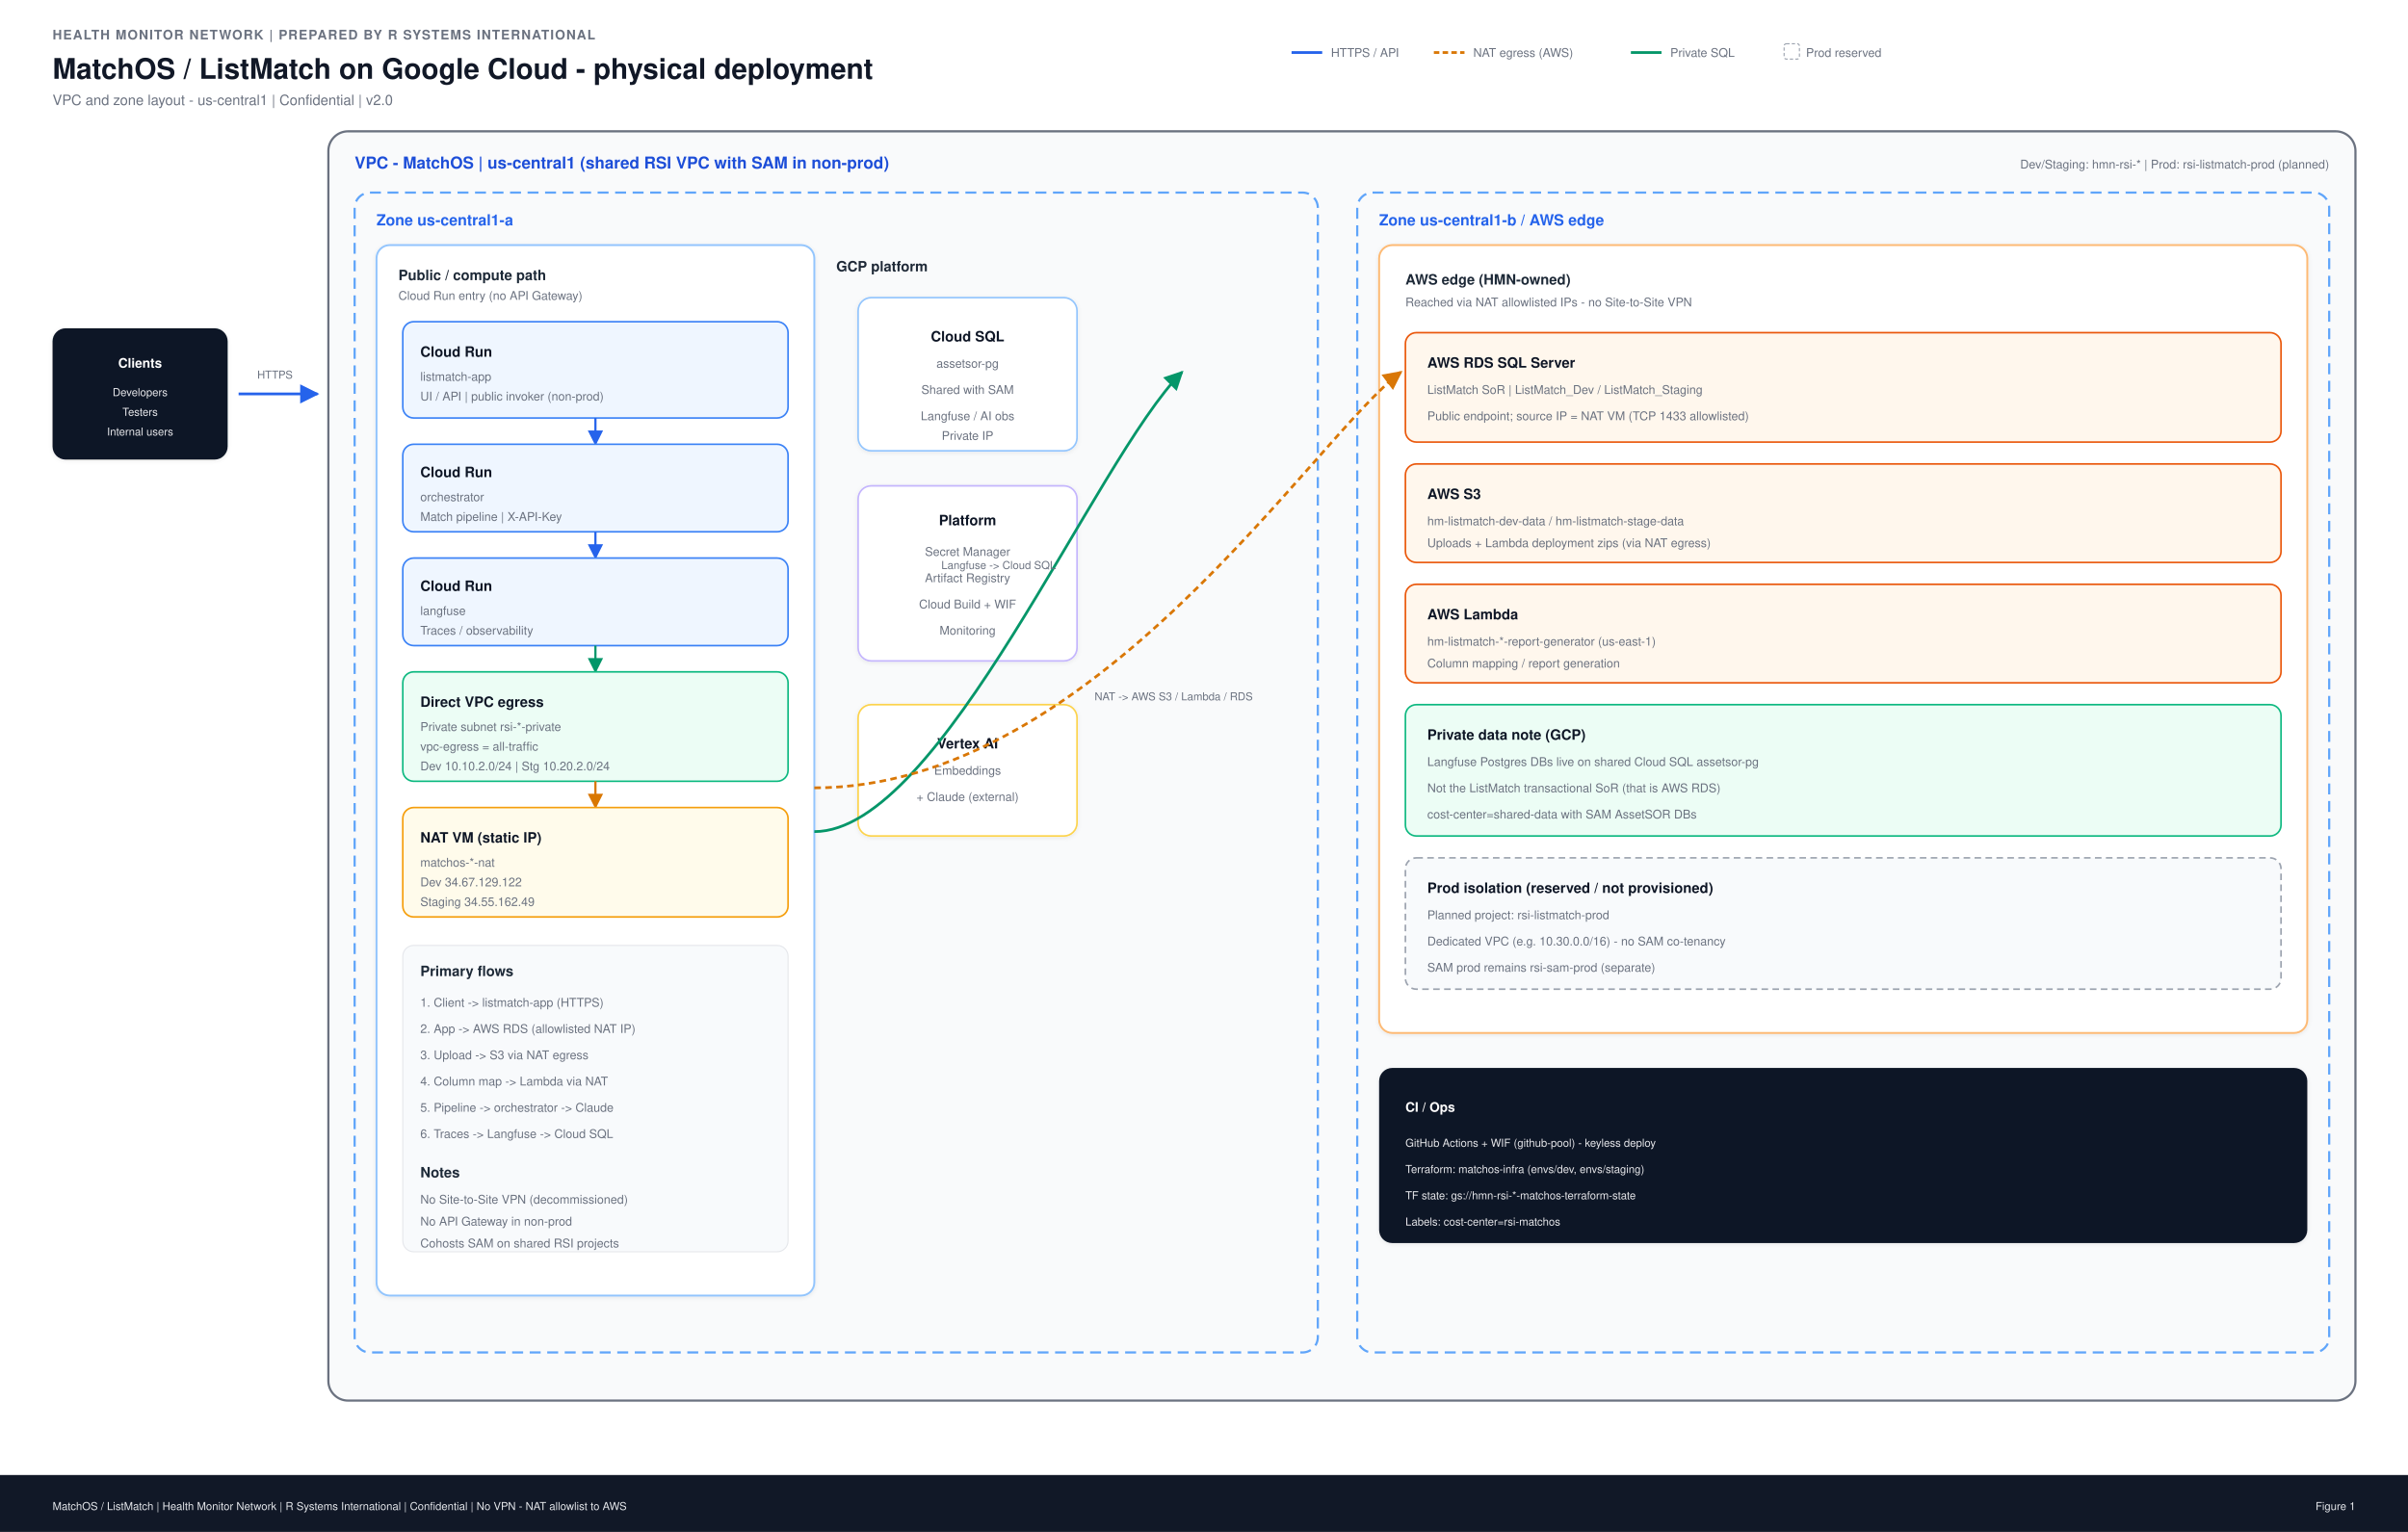
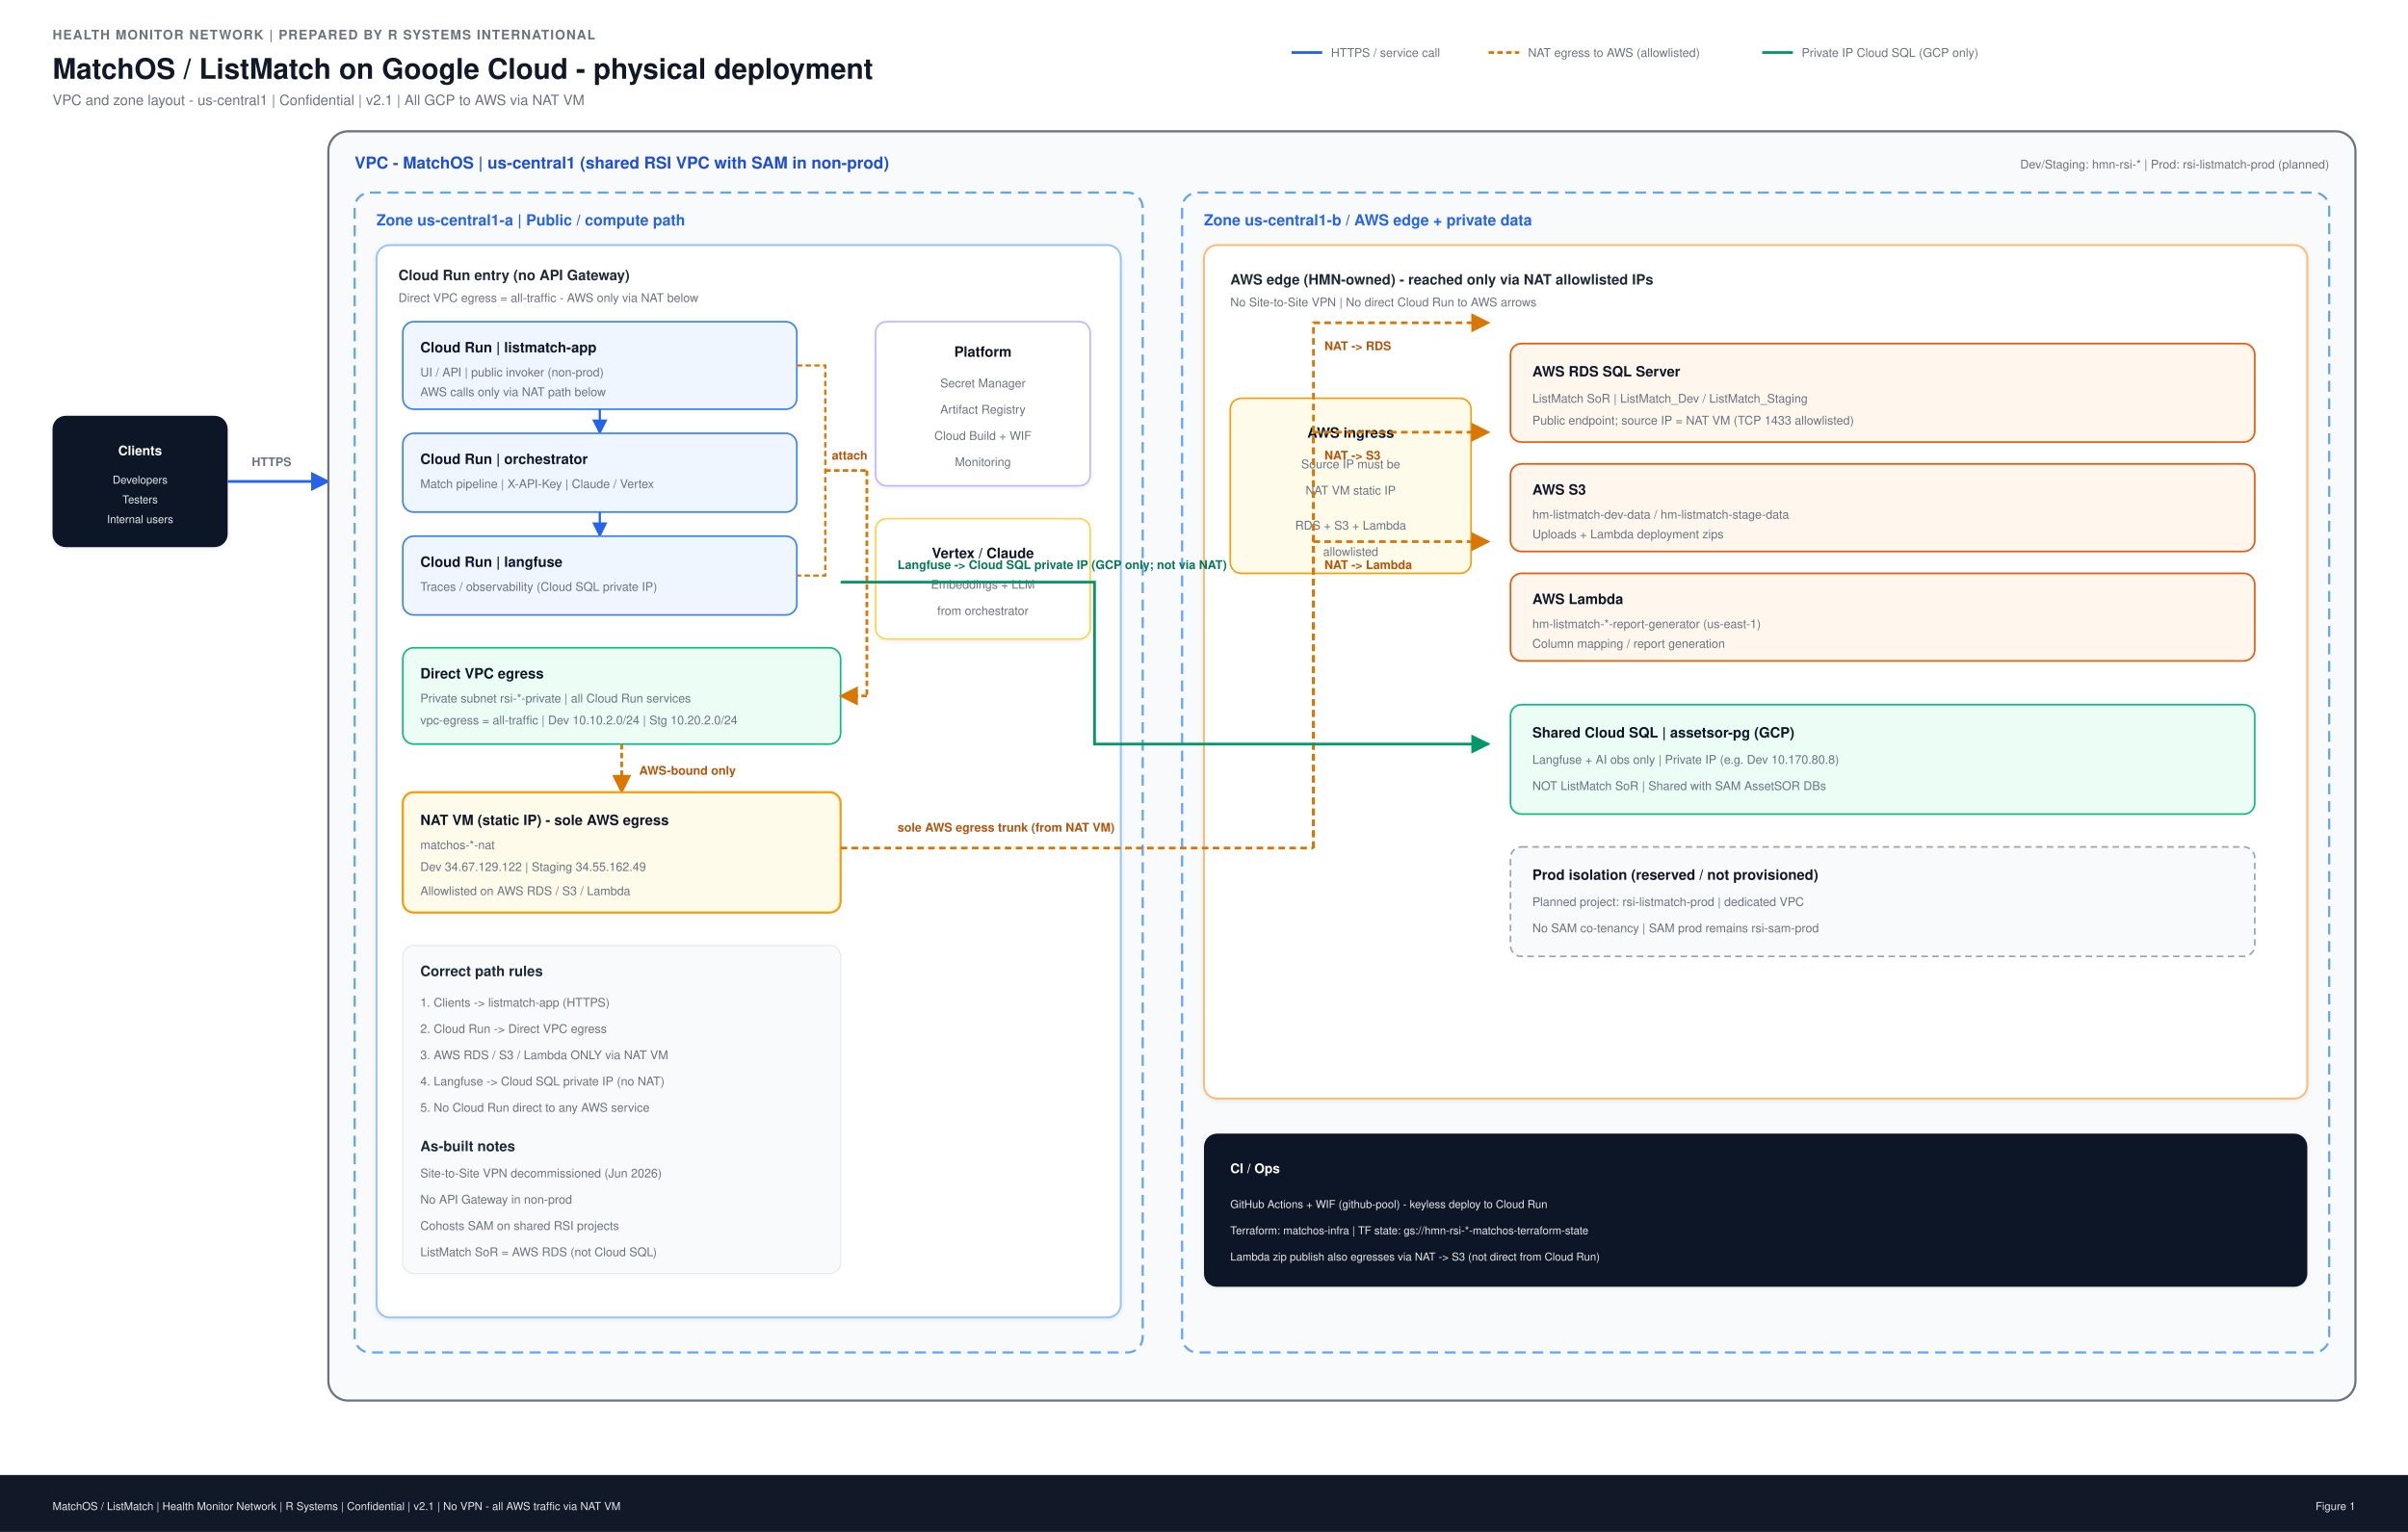
<svg xmlns="http://www.w3.org/2000/svg" width="2200" height="1400" viewBox="0 0 2200 1400">
  <defs>
    <style type="text/css">
      .brand { font: 600 12px Helvetica, Arial, sans-serif; fill: #6B7280; letter-spacing: 0.08em; }
      .title { font: 700 26px Helvetica, Arial, sans-serif; fill: #111827; }
      .sub { font: 400 13px Helvetica, Arial, sans-serif; fill: #6B7280; }
      .vpc { font: 700 15px Helvetica, Arial, sans-serif; fill: #1D4ED8; }
      .zone { font: 700 14px Helvetica, Arial, sans-serif; fill: #2563EB; }
      .sec { font: 700 13px Helvetica, Arial, sans-serif; fill: #1F2937; }
      .lab { font: 600 13px Helvetica, Arial, sans-serif; fill: #111827; }
      .sm { font: 400 11px Helvetica, Arial, sans-serif; fill: #6B7280; }
      .w { font: 700 12px Helvetica, Arial, sans-serif; fill: #FFFFFF; }
      .wsm { font: 400 10px Helvetica, Arial, sans-serif; fill: #E5E7EB; }
-       .flow { font: 500 10px Helvetica, Arial, sans-serif; fill: #6B7280; }
+       .flow { font: 600 11px Helvetica, Arial, sans-serif; fill: #6B7280; }
+       .flowA { font: 600 11px Helvetica, Arial, sans-serif; fill: #B45309; }
+       .flowG { font: 600 11px Helvetica, Arial, sans-serif; fill: #047857; }
    </style>
    <marker id="arrB" viewBox="0 0 10 10" refX="9" refY="5" markerWidth="7" markerHeight="7" orient="auto">
      <path d="M0 0 L10 5 L0 10 z" fill="#2563EB" />
    </marker>
    <marker id="arrG" viewBox="0 0 10 10" refX="9" refY="5" markerWidth="7" markerHeight="7" orient="auto">
      <path d="M0 0 L10 5 L0 10 z" fill="#059669" />
    </marker>
    <marker id="arrA" viewBox="0 0 10 10" refX="9" refY="5" markerWidth="7" markerHeight="7" orient="auto">
      <path d="M0 0 L10 5 L0 10 z" fill="#D97706" />
    </marker>
    <filter id="card" x="-3%" y="-3%" width="106%" height="112%">
      <feDropShadow dx="0" dy="1" stdDeviation="2" flood-color="#111827" flood-opacity="0.08" />
    </filter>
  </defs>
  <rect width="2200" height="1400" fill="#FFFFFF" />
  <text x="48" y="36" class="brand">HEALTH MONITOR NETWORK  |  PREPARED BY R SYSTEMS INTERNATIONAL</text>
  <text x="48" y="72" class="title">MatchOS / ListMatch on Google Cloud - physical deployment</text>
-   <text x="48" y="96" class="sub">VPC and zone layout - us-central1  |  Confidential  |  v2.0</text>
+   <text x="48" y="96" class="sub">VPC and zone layout - us-central1  |  Confidential  |  v2.1  |  All GCP to AWS via NAT VM</text>
  <g transform="translate(1180, 40)">
    <line x1="0" y1="8" x2="28" y2="8" stroke="#2563EB" stroke-width="2.5" />
-     <text x="36" y="12" class="sm">HTTPS / API</text>
-     <line x1="130" y1="8" x2="158" y2="8" stroke="#D97706" stroke-width="2.5" stroke-dasharray="5 3" />
-     <text x="166" y="12" class="sm">NAT egress (AWS)</text>
-     <line x1="310" y1="8" x2="338" y2="8" stroke="#059669" stroke-width="2.5" />
-     <text x="346" y="12" class="sm">Private SQL</text>
-     <rect x="450" y="0" width="14" height="14" rx="2" fill="none" stroke="#9CA3AF" stroke-dasharray="3 2" />
-     <text x="470" y="12" class="sm">Prod reserved</text>
+     <text x="36" y="12" class="sm">HTTPS / service call</text>
+     <line x1="180" y1="8" x2="208" y2="8" stroke="#D97706" stroke-width="2.5" stroke-dasharray="5 3" />
+     <text x="216" y="12" class="sm">NAT egress to AWS (allowlisted)</text>
+     <line x1="430" y1="8" x2="458" y2="8" stroke="#059669" stroke-width="2.5" />
+     <text x="466" y="12" class="sm">Private IP Cloud SQL (GCP only)</text>
  </g>
-   <g transform="translate(48, 300)" filter="url(#card)">
+   <g transform="translate(48, 380)" filter="url(#card)">
    <rect width="160" height="120" rx="12" fill="#111827" />
    <text x="80" y="36" text-anchor="middle" class="w">Clients</text>
    <text x="80" y="62" text-anchor="middle" class="wsm">Developers</text>
    <text x="80" y="80" text-anchor="middle" class="wsm">Testers</text>
    <text x="80" y="98" text-anchor="middle" class="wsm">Internal users</text>
  </g>
-   <path d="M218 360 H 290" fill="none" stroke="#2563EB" stroke-width="2.5" marker-end="url(#arrB)" />
-   <text x="235" y="346" class="flow">HTTPS</text>
+   <path d="M208 440 H 300" fill="none" stroke="#2563EB" stroke-width="2.5" marker-end="url(#arrB)" />
+   <text x="230" y="426" class="flow">HTTPS</text>
  <g transform="translate(300, 120)">
    <rect width="1852" height="1160" rx="18" fill="#F9FAFB" stroke="#6B7280" stroke-width="2" />
    <text x="24" y="34" class="vpc">VPC - MatchOS  |  us-central1 (shared RSI VPC with SAM in non-prod)</text>
    <text x="1828" y="34" text-anchor="end" class="sm">Dev/Staging: hmn-rsi-*  |  Prod: rsi-listmatch-prod (planned)</text>
    <g transform="translate(24, 56)">
-       <rect width="880" height="1060" rx="14" fill="none" stroke="#60A5FA" stroke-width="2" stroke-dasharray="10 6" />
-       <text x="20" y="30" class="zone">Zone us-central1-a</text>
+       <rect width="720" height="1060" rx="14" fill="none" stroke="#60A5FA" stroke-width="2" stroke-dasharray="10 6" />
+       <text x="20" y="30" class="zone">Zone us-central1-a  |  Public / compute path</text>
      <g transform="translate(20, 48)" filter="url(#card)">
-         <rect width="400" height="960" rx="12" fill="#FFFFFF" stroke="#93C5FD" stroke-width="1.75" />
-         <text x="20" y="32" class="sec">Public / compute path</text>
-         <text x="20" y="50" class="sm">Cloud Run entry (no API Gateway)</text>
+         <rect width="680" height="980" rx="12" fill="#FFFFFF" stroke="#93C5FD" stroke-width="1.75" />
+         <text x="20" y="32" class="sec">Cloud Run entry (no API Gateway)</text>
+         <text x="20" y="52" class="sm">Direct VPC egress = all-traffic  -  AWS only via NAT below</text>
        <g transform="translate(24, 70)">
-           <rect width="352" height="88" rx="10" fill="#EFF6FF" stroke="#3B82F6" stroke-width="1.5" />
-           <text x="16" y="32" class="lab">Cloud Run</text>
-           <text x="16" y="54" class="sm">listmatch-app</text>
-           <text x="16" y="72" class="sm">UI / API  |  public invoker (non-prod)</text>
+           <rect width="360" height="80" rx="10" fill="#EFF6FF" stroke="#3B82F6" stroke-width="1.5" />
+           <text x="16" y="28" class="lab">Cloud Run  |  listmatch-app</text>
+           <text x="16" y="50" class="sm">UI / API  |  public invoker (non-prod)</text>
+           <text x="16" y="68" class="sm">AWS calls only via NAT path below</text>
        </g>
-         <line x1="200" y1="158" x2="200" y2="182" stroke="#2563EB" stroke-width="2" marker-end="url(#arrB)" />
-         <g transform="translate(24, 182)">
-           <rect width="352" height="80" rx="10" fill="#EFF6FF" stroke="#3B82F6" stroke-width="1.5" />
-           <text x="16" y="30" class="lab">Cloud Run</text>
-           <text x="16" y="52" class="sm">orchestrator</text>
-           <text x="16" y="70" class="sm">Match pipeline  |  X-API-Key</text>
+         <line x1="204" y1="150" x2="204" y2="172" stroke="#2563EB" stroke-width="2" marker-end="url(#arrB)" />
+         <g transform="translate(24, 172)">
+           <rect width="360" height="72" rx="10" fill="#EFF6FF" stroke="#3B82F6" stroke-width="1.5" />
+           <text x="16" y="28" class="lab">Cloud Run  |  orchestrator</text>
+           <text x="16" y="50" class="sm">Match pipeline  |  X-API-Key  |  Claude / Vertex</text>
        </g>
-         <line x1="200" y1="262" x2="200" y2="286" stroke="#2563EB" stroke-width="2" marker-end="url(#arrB)" />
-         <g transform="translate(24, 286)">
-           <rect width="352" height="80" rx="10" fill="#EFF6FF" stroke="#3B82F6" stroke-width="1.5" />
-           <text x="16" y="30" class="lab">Cloud Run</text>
-           <text x="16" y="52" class="sm">langfuse</text>
-           <text x="16" y="70" class="sm">Traces / observability</text>
+         <line x1="204" y1="244" x2="204" y2="266" stroke="#2563EB" stroke-width="2" marker-end="url(#arrB)" />
+         <g transform="translate(24, 266)">
+           <rect width="360" height="72" rx="10" fill="#EFF6FF" stroke="#3B82F6" stroke-width="1.5" />
+           <text x="16" y="28" class="lab">Cloud Run  |  langfuse</text>
+           <text x="16" y="50" class="sm">Traces / observability (Cloud SQL private IP)</text>
        </g>
-         <line x1="200" y1="366" x2="200" y2="390" stroke="#059669" stroke-width="2" marker-end="url(#arrG)" />
-         <g transform="translate(24, 390)">
-           <rect width="352" height="100" rx="10" fill="#ECFDF5" stroke="#10B981" stroke-width="1.5" />
-           <text x="16" y="32" class="lab">Direct VPC egress</text>
-           <text x="16" y="54" class="sm">Private subnet rsi-*-private</text>
-           <text x="16" y="72" class="sm">vpc-egress = all-traffic</text>
-           <text x="16" y="90" class="sm">Dev 10.10.2.0/24  |  Stg 10.20.2.0/24</text>
+         <path d="M384 110 H 410 V 302 H 384" fill="none" stroke="#D97706" stroke-width="2" stroke-dasharray="5 3" />
+         <line x1="410" y1="206" x2="448" y2="206" stroke="#D97706" stroke-width="2.5" stroke-dasharray="5 3" />
+         <text x="416" y="196" class="flowA">attach</text>
+         <g transform="translate(24, 368)">
+           <rect width="400" height="88" rx="10" fill="#ECFDF5" stroke="#10B981" stroke-width="1.5" />
+           <text x="16" y="28" class="lab">Direct VPC egress</text>
+           <text x="16" y="50" class="sm">Private subnet rsi-*-private  |  all Cloud Run services</text>
+           <text x="16" y="70" class="sm">vpc-egress = all-traffic  |  Dev 10.10.2.0/24  |  Stg 10.20.2.0/24</text>
        </g>
-         <line x1="200" y1="490" x2="200" y2="514" stroke="#D97706" stroke-width="2" marker-end="url(#arrA)" />
-         <g transform="translate(24, 514)">
-           <rect width="352" height="100" rx="10" fill="#FFFBEB" stroke="#F59E0B" stroke-width="1.5" />
-           <text x="16" y="32" class="lab">NAT VM (static IP)</text>
-           <text x="16" y="54" class="sm">matchos-*-nat</text>
-           <text x="16" y="72" class="sm">Dev 34.67.129.122</text>
-           <text x="16" y="90" class="sm">Staging 34.55.162.49</text>
+         <line x1="448" y1="206" x2="448" y2="412" stroke="#D97706" stroke-width="2.5" stroke-dasharray="5 3" />
+         <line x1="448" y1="412" x2="424" y2="412" stroke="#D97706" stroke-width="2.5" stroke-dasharray="5 3" marker-end="url(#arrA)" />
+         <line x1="224" y1="456" x2="224" y2="500" stroke="#D97706" stroke-width="2.5" stroke-dasharray="5 3" marker-end="url(#arrA)" />
+         <text x="240" y="484" class="flowA">AWS-bound only</text>
+         <g transform="translate(24, 500)">
+           <rect width="400" height="110" rx="10" fill="#FFFBEB" stroke="#F59E0B" stroke-width="2" />
+           <text x="16" y="30" class="lab">NAT VM (static IP)  -  sole AWS egress</text>
+           <text x="16" y="52" class="sm">matchos-*-nat</text>
+           <text x="16" y="72" class="sm">Dev 34.67.129.122  |  Staging 34.55.162.49</text>
+           <text x="16" y="94" class="sm">Allowlisted on AWS RDS / S3 / Lambda</text>
        </g>
        <g transform="translate(24, 640)">
-           <rect width="352" height="280" rx="10" fill="#F8FAFC" stroke="#E5E7EB" stroke-width="1" />
-           <text x="16" y="28" class="sec">Primary flows</text>
-           <text x="16" y="56" class="sm">1. Client -&gt; listmatch-app (HTTPS)</text>
-           <text x="16" y="80" class="sm">2. App -&gt; AWS RDS (allowlisted NAT IP)</text>
-           <text x="16" y="104" class="sm">3. Upload -&gt; S3 via NAT egress</text>
-           <text x="16" y="128" class="sm">4. Column map -&gt; Lambda via NAT</text>
-           <text x="16" y="152" class="sm">5. Pipeline -&gt; orchestrator -&gt; Claude</text>
-           <text x="16" y="176" class="sm">6. Traces -&gt; Langfuse -&gt; Cloud SQL</text>
-           <text x="16" y="212" class="sec">Notes</text>
-           <text x="16" y="236" class="sm">No Site-to-Site VPN (decommissioned)</text>
-           <text x="16" y="256" class="sm">No API Gateway in non-prod</text>
-           <text x="16" y="276" class="sm">Cohosts SAM on shared RSI projects</text>
+           <rect width="400" height="300" rx="10" fill="#F8FAFC" stroke="#E5E7EB" stroke-width="1" />
+           <text x="16" y="28" class="sec">Correct path rules</text>
+           <text x="16" y="56" class="sm">1. Clients -&gt; listmatch-app (HTTPS)</text>
+           <text x="16" y="80" class="sm">2. Cloud Run -&gt; Direct VPC egress</text>
+           <text x="16" y="104" class="sm">3. AWS RDS / S3 / Lambda ONLY via NAT VM</text>
+           <text x="16" y="128" class="sm">4. Langfuse -&gt; Cloud SQL private IP (no NAT)</text>
+           <text x="16" y="152" class="sm">5. No Cloud Run direct to any AWS service</text>
+           <text x="16" y="188" class="sec">As-built notes</text>
+           <text x="16" y="212" class="sm">Site-to-Site VPN decommissioned (Jun 2026)</text>
+           <text x="16" y="236" class="sm">No API Gateway in non-prod</text>
+           <text x="16" y="260" class="sm">Cohosts SAM on shared RSI projects</text>
+           <text x="16" y="284" class="sm">ListMatch SoR = AWS RDS (not Cloud SQL)</text>
        </g>
-       </g>
-       <g transform="translate(440, 48)">
-         <text x="0" y="24" class="sec">GCP platform</text>
-         <g transform="translate(20, 48)" filter="url(#card)">
-           <rect width="200" height="140" rx="12" fill="#FFFFFF" stroke="#93C5FD" stroke-width="1.5" />
-           <text x="100" y="40" text-anchor="middle" class="lab">Cloud SQL</text>
-           <text x="100" y="64" text-anchor="middle" class="sm">assetsor-pg</text>
-           <text x="100" y="88" text-anchor="middle" class="sm">Shared with SAM</text>
-           <text x="100" y="112" text-anchor="middle" class="sm">Langfuse / AI obs</text>
-           <text x="100" y="130" text-anchor="middle" class="sm">Private IP</text>
+         <g transform="translate(456, 70)" filter="url(#card)">
+           <rect width="196" height="150" rx="10" fill="#FFFFFF" stroke="#C4B5FD" stroke-width="1.5" />
+           <text x="98" y="32" text-anchor="middle" class="lab">Platform</text>
+           <text x="98" y="60" text-anchor="middle" class="sm">Secret Manager</text>
+           <text x="98" y="84" text-anchor="middle" class="sm">Artifact Registry</text>
+           <text x="98" y="108" text-anchor="middle" class="sm">Cloud Build + WIF</text>
+           <text x="98" y="132" text-anchor="middle" class="sm">Monitoring</text>
        </g>
-         <g transform="translate(20, 220)" filter="url(#card)">
-           <rect width="200" height="160" rx="12" fill="#FFFFFF" stroke="#C4B5FD" stroke-width="1.5" />
-           <text x="100" y="36" text-anchor="middle" class="lab">Platform</text>
-           <text x="100" y="64" text-anchor="middle" class="sm">Secret Manager</text>
-           <text x="100" y="88" text-anchor="middle" class="sm">Artifact Registry</text>
-           <text x="100" y="112" text-anchor="middle" class="sm">Cloud Build + WIF</text>
-           <text x="100" y="136" text-anchor="middle" class="sm">Monitoring</text>
-         </g>
-         <g transform="translate(20, 420)" filter="url(#card)">
-           <rect width="200" height="120" rx="12" fill="#FFFFFF" stroke="#FCD34D" stroke-width="1.5" />
-           <text x="100" y="40" text-anchor="middle" class="lab">Vertex AI</text>
-           <text x="100" y="64" text-anchor="middle" class="sm">Embeddings</text>
-           <text x="100" y="88" text-anchor="middle" class="sm">+ Claude (external)</text>
+         <g transform="translate(456, 250)" filter="url(#card)">
+           <rect width="196" height="110" rx="10" fill="#FFFFFF" stroke="#FCD34D" stroke-width="1.5" />
+           <text x="98" y="36" text-anchor="middle" class="lab">Vertex / Claude</text>
+           <text x="98" y="64" text-anchor="middle" class="sm">Embeddings + LLM</text>
+           <text x="98" y="88" text-anchor="middle" class="sm">from orchestrator</text>
        </g>
      </g>
    </g>
-     <g transform="translate(940, 56)">
-       <rect width="888" height="1060" rx="14" fill="none" stroke="#60A5FA" stroke-width="2" stroke-dasharray="10 6" />
-       <text x="20" y="30" class="zone">Zone us-central1-b / AWS edge</text>
+     <g transform="translate(780, 56)">
+       <rect width="1048" height="1060" rx="14" fill="none" stroke="#60A5FA" stroke-width="2" stroke-dasharray="10 6" />
+       <text x="20" y="30" class="zone">Zone us-central1-b / AWS edge + private data</text>
      <g transform="translate(20, 48)" filter="url(#card)">
-         <rect width="848" height="720" rx="12" fill="#FFFFFF" stroke="#FDBA74" stroke-width="1.75" />
-         <text x="24" y="36" class="sec">AWS edge (HMN-owned)</text>
-         <text x="24" y="56" class="sm">Reached via NAT allowlisted IPs - no Site-to-Site VPN</text>
-         <g transform="translate(24, 80)">
-           <rect width="800" height="100" rx="10" fill="#FFF7ED" stroke="#EA580C" stroke-width="1.5" />
-           <text x="20" y="32" class="lab">AWS RDS SQL Server</text>
-           <text x="20" y="56" class="sm">ListMatch SoR  |  ListMatch_Dev / ListMatch_Staging</text>
-           <text x="20" y="80" class="sm">Public endpoint; source IP = NAT VM (TCP 1433 allowlisted)</text>
+         <rect width="1008" height="780" rx="12" fill="#FFFFFF" stroke="#FDBA74" stroke-width="1.75" />
+         <text x="24" y="36" class="sec">AWS edge (HMN-owned)  -  reached only via NAT allowlisted IPs</text>
+         <text x="24" y="56" class="sm">No Site-to-Site VPN  |  No direct Cloud Run to AWS arrows</text>
+         <g id="aws-rds" transform="translate(280, 90)">
+           <rect width="680" height="90" rx="10" fill="#FFF7ED" stroke="#EA580C" stroke-width="1.5" />
+           <text x="20" y="30" class="lab">AWS RDS SQL Server</text>
+           <text x="20" y="54" class="sm">ListMatch SoR  |  ListMatch_Dev / ListMatch_Staging</text>
+           <text x="20" y="74" class="sm">Public endpoint; source IP = NAT VM (TCP 1433 allowlisted)</text>
        </g>
-         <g transform="translate(24, 200)">
-           <rect width="800" height="90" rx="10" fill="#FFF7ED" stroke="#EA580C" stroke-width="1.5" />
-           <text x="20" y="32" class="lab">AWS S3</text>
-           <text x="20" y="56" class="sm">hm-listmatch-dev-data / hm-listmatch-stage-data</text>
-           <text x="20" y="76" class="sm">Uploads + Lambda deployment zips (via NAT egress)</text>
+         <g id="aws-s3" transform="translate(280, 200)">
+           <rect width="680" height="80" rx="10" fill="#FFF7ED" stroke="#EA580C" stroke-width="1.5" />
+           <text x="20" y="28" class="lab">AWS S3</text>
+           <text x="20" y="50" class="sm">hm-listmatch-dev-data / hm-listmatch-stage-data</text>
+           <text x="20" y="68" class="sm">Uploads + Lambda deployment zips</text>
        </g>
-         <g transform="translate(24, 310)">
-           <rect width="800" height="90" rx="10" fill="#FFF7ED" stroke="#EA580C" stroke-width="1.5" />
-           <text x="20" y="32" class="lab">AWS Lambda</text>
-           <text x="20" y="56" class="sm">hm-listmatch-*-report-generator (us-east-1)</text>
-           <text x="20" y="76" class="sm">Column mapping / report generation</text>
+         <g id="aws-lambda" transform="translate(280, 300)">
+           <rect width="680" height="80" rx="10" fill="#FFF7ED" stroke="#EA580C" stroke-width="1.5" />
+           <text x="20" y="28" class="lab">AWS Lambda</text>
+           <text x="20" y="50" class="sm">hm-listmatch-*-report-generator (us-east-1)</text>
+           <text x="20" y="68" class="sm">Column mapping / report generation</text>
        </g>
-         <g transform="translate(24, 420)">
-           <rect width="800" height="120" rx="10" fill="#ECFDF5" stroke="#10B981" stroke-width="1.5" />
-           <text x="20" y="32" class="lab">Private data note (GCP)</text>
-           <text x="20" y="56" class="sm">Langfuse Postgres DBs live on shared Cloud SQL assetsor-pg</text>
-           <text x="20" y="80" class="sm">Not the ListMatch transactional SoR (that is AWS RDS)</text>
-           <text x="20" y="104" class="sm">cost-center=shared-data with SAM AssetSOR DBs</text>
+         <g id="gcp-sql" transform="translate(280, 420)">
+           <rect width="680" height="100" rx="10" fill="#ECFDF5" stroke="#10B981" stroke-width="1.5" />
+           <text x="20" y="30" class="lab">Shared Cloud SQL  |  assetsor-pg  (GCP)</text>
+           <text x="20" y="54" class="sm">Langfuse + AI obs only  |  Private IP (e.g. Dev 10.170.80.8)</text>
+           <text x="20" y="78" class="sm">NOT ListMatch SoR  |  Shared with SAM AssetSOR DBs</text>
        </g>
-         <g transform="translate(24, 560)">
-           <rect width="800" height="120" rx="10" fill="#F8FAFC" stroke="#9CA3AF" stroke-width="1.5" stroke-dasharray="6 4" />
-           <text x="20" y="32" class="lab">Prod isolation (reserved / not provisioned)</text>
-           <text x="20" y="56" class="sm">Planned project: rsi-listmatch-prod</text>
-           <text x="20" y="80" class="sm">Dedicated VPC (e.g. 10.30.0.0/16) - no SAM co-tenancy</text>
-           <text x="20" y="104" class="sm">SAM prod remains rsi-sam-prod (separate)</text>
+         <g transform="translate(280, 550)">
+           <rect width="680" height="100" rx="10" fill="#F8FAFC" stroke="#9CA3AF" stroke-width="1.5" stroke-dasharray="6 4" />
+           <text x="20" y="30" class="lab">Prod isolation (reserved / not provisioned)</text>
+           <text x="20" y="54" class="sm">Planned project: rsi-listmatch-prod  |  dedicated VPC</text>
+           <text x="20" y="78" class="sm">No SAM co-tenancy  |  SAM prod remains rsi-sam-prod</text>
+         </g>
+         <g transform="translate(24, 140)">
+           <rect width="220" height="160" rx="10" fill="#FFFBEB" stroke="#F59E0B" stroke-width="1.5" />
+           <text x="110" y="36" text-anchor="middle" class="lab">AWS ingress</text>
+           <text x="110" y="64" text-anchor="middle" class="sm">Source IP must be</text>
+           <text x="110" y="88" text-anchor="middle" class="sm">NAT VM static IP</text>
+           <text x="110" y="120" text-anchor="middle" class="sm">RDS + S3 + Lambda</text>
+           <text x="110" y="144" text-anchor="middle" class="sm">allowlisted</text>
        </g>
      </g>
-       <g transform="translate(20, 800)" filter="url(#card)">
-         <rect width="848" height="160" rx="12" fill="#111827" />
-         <text x="24" y="40" class="w">CI / Ops</text>
-         <text x="24" y="72" class="wsm">GitHub Actions + WIF (github-pool) - keyless deploy</text>
-         <text x="24" y="96" class="wsm">Terraform: matchos-infra (envs/dev, envs/staging)</text>
-         <text x="24" y="120" class="wsm">TF state: gs://hmn-rsi-*-matchos-terraform-state</text>
-         <text x="24" y="144" class="wsm">Labels: cost-center=rsi-matchos</text>
+       <g transform="translate(20, 860)" filter="url(#card)">
+         <rect width="1008" height="140" rx="12" fill="#111827" />
+         <text x="24" y="36" class="w">CI / Ops</text>
+         <text x="24" y="68" class="wsm">GitHub Actions + WIF (github-pool) - keyless deploy to Cloud Run</text>
+         <text x="24" y="92" class="wsm">Terraform: matchos-infra  |  TF state: gs://hmn-rsi-*-matchos-terraform-state</text>
+         <text x="24" y="116" class="wsm">Lambda zip publish also egresses via NAT -&gt; S3 (not direct from Cloud Run)</text>
      </g>
    </g>
-     <path d="M444 640 C 560 640, 700 300, 780 220" fill="none" stroke="#059669" stroke-width="2.5" marker-end="url(#arrG)" />
-     <text x="560" y="400" class="flow">Langfuse -&gt; Cloud SQL</text>
-     <path d="M444 600 C 700 600, 900 280, 980 220" fill="none" stroke="#D97706" stroke-width="2.5" stroke-dasharray="6 4" marker-end="url(#arrA)" />
-     <text x="700" y="520" class="flow">NAT -&gt; AWS S3 / Lambda / RDS</text>
+     <path d="M468 655 H 900" fill="none" stroke="#D97706" stroke-width="2.5" stroke-dasharray="6 4" />
+     <text x="520" y="640" class="flowA">sole AWS egress trunk (from NAT VM)</text>
+     <path d="M900 655 V 175 H 1060" fill="none" stroke="#D97706" stroke-width="2.5" stroke-dasharray="6 4" marker-end="url(#arrA)" />
+     <path d="M900 655 V 275 H 1060" fill="none" stroke="#D97706" stroke-width="2.5" stroke-dasharray="6 4" marker-end="url(#arrA)" />
+     <path d="M900 655 V 375 H 1060" fill="none" stroke="#D97706" stroke-width="2.5" stroke-dasharray="6 4" marker-end="url(#arrA)" />
+     <text x="910" y="200" class="flowA">NAT -&gt; RDS</text>
+     <text x="910" y="300" class="flowA">NAT -&gt; S3</text>
+     <text x="910" y="400" class="flowA">NAT -&gt; Lambda</text>
+     <path d="M468 412 H 700 V 560 H 1060" fill="none" stroke="#059669" stroke-width="2.5" marker-end="url(#arrG)" />
+     <text x="520" y="400" class="flowG">Langfuse -&gt; Cloud SQL private IP (GCP only; not via NAT)</text>
  </g>
  <rect y="1348" width="2200" height="52" fill="#111827" />
-   <text x="48" y="1380" class="wsm">MatchOS / ListMatch  |  Health Monitor Network  |  R Systems International  |  Confidential  |  No VPN - NAT allowlist to AWS</text>
+   <text x="48" y="1380" class="wsm">MatchOS / ListMatch  |  Health Monitor Network  |  R Systems  |  Confidential  |  v2.1  |  No VPN - all AWS traffic via NAT VM</text>
  <text x="2152" y="1380" text-anchor="end" class="wsm">Figure 1</text>
</svg>
